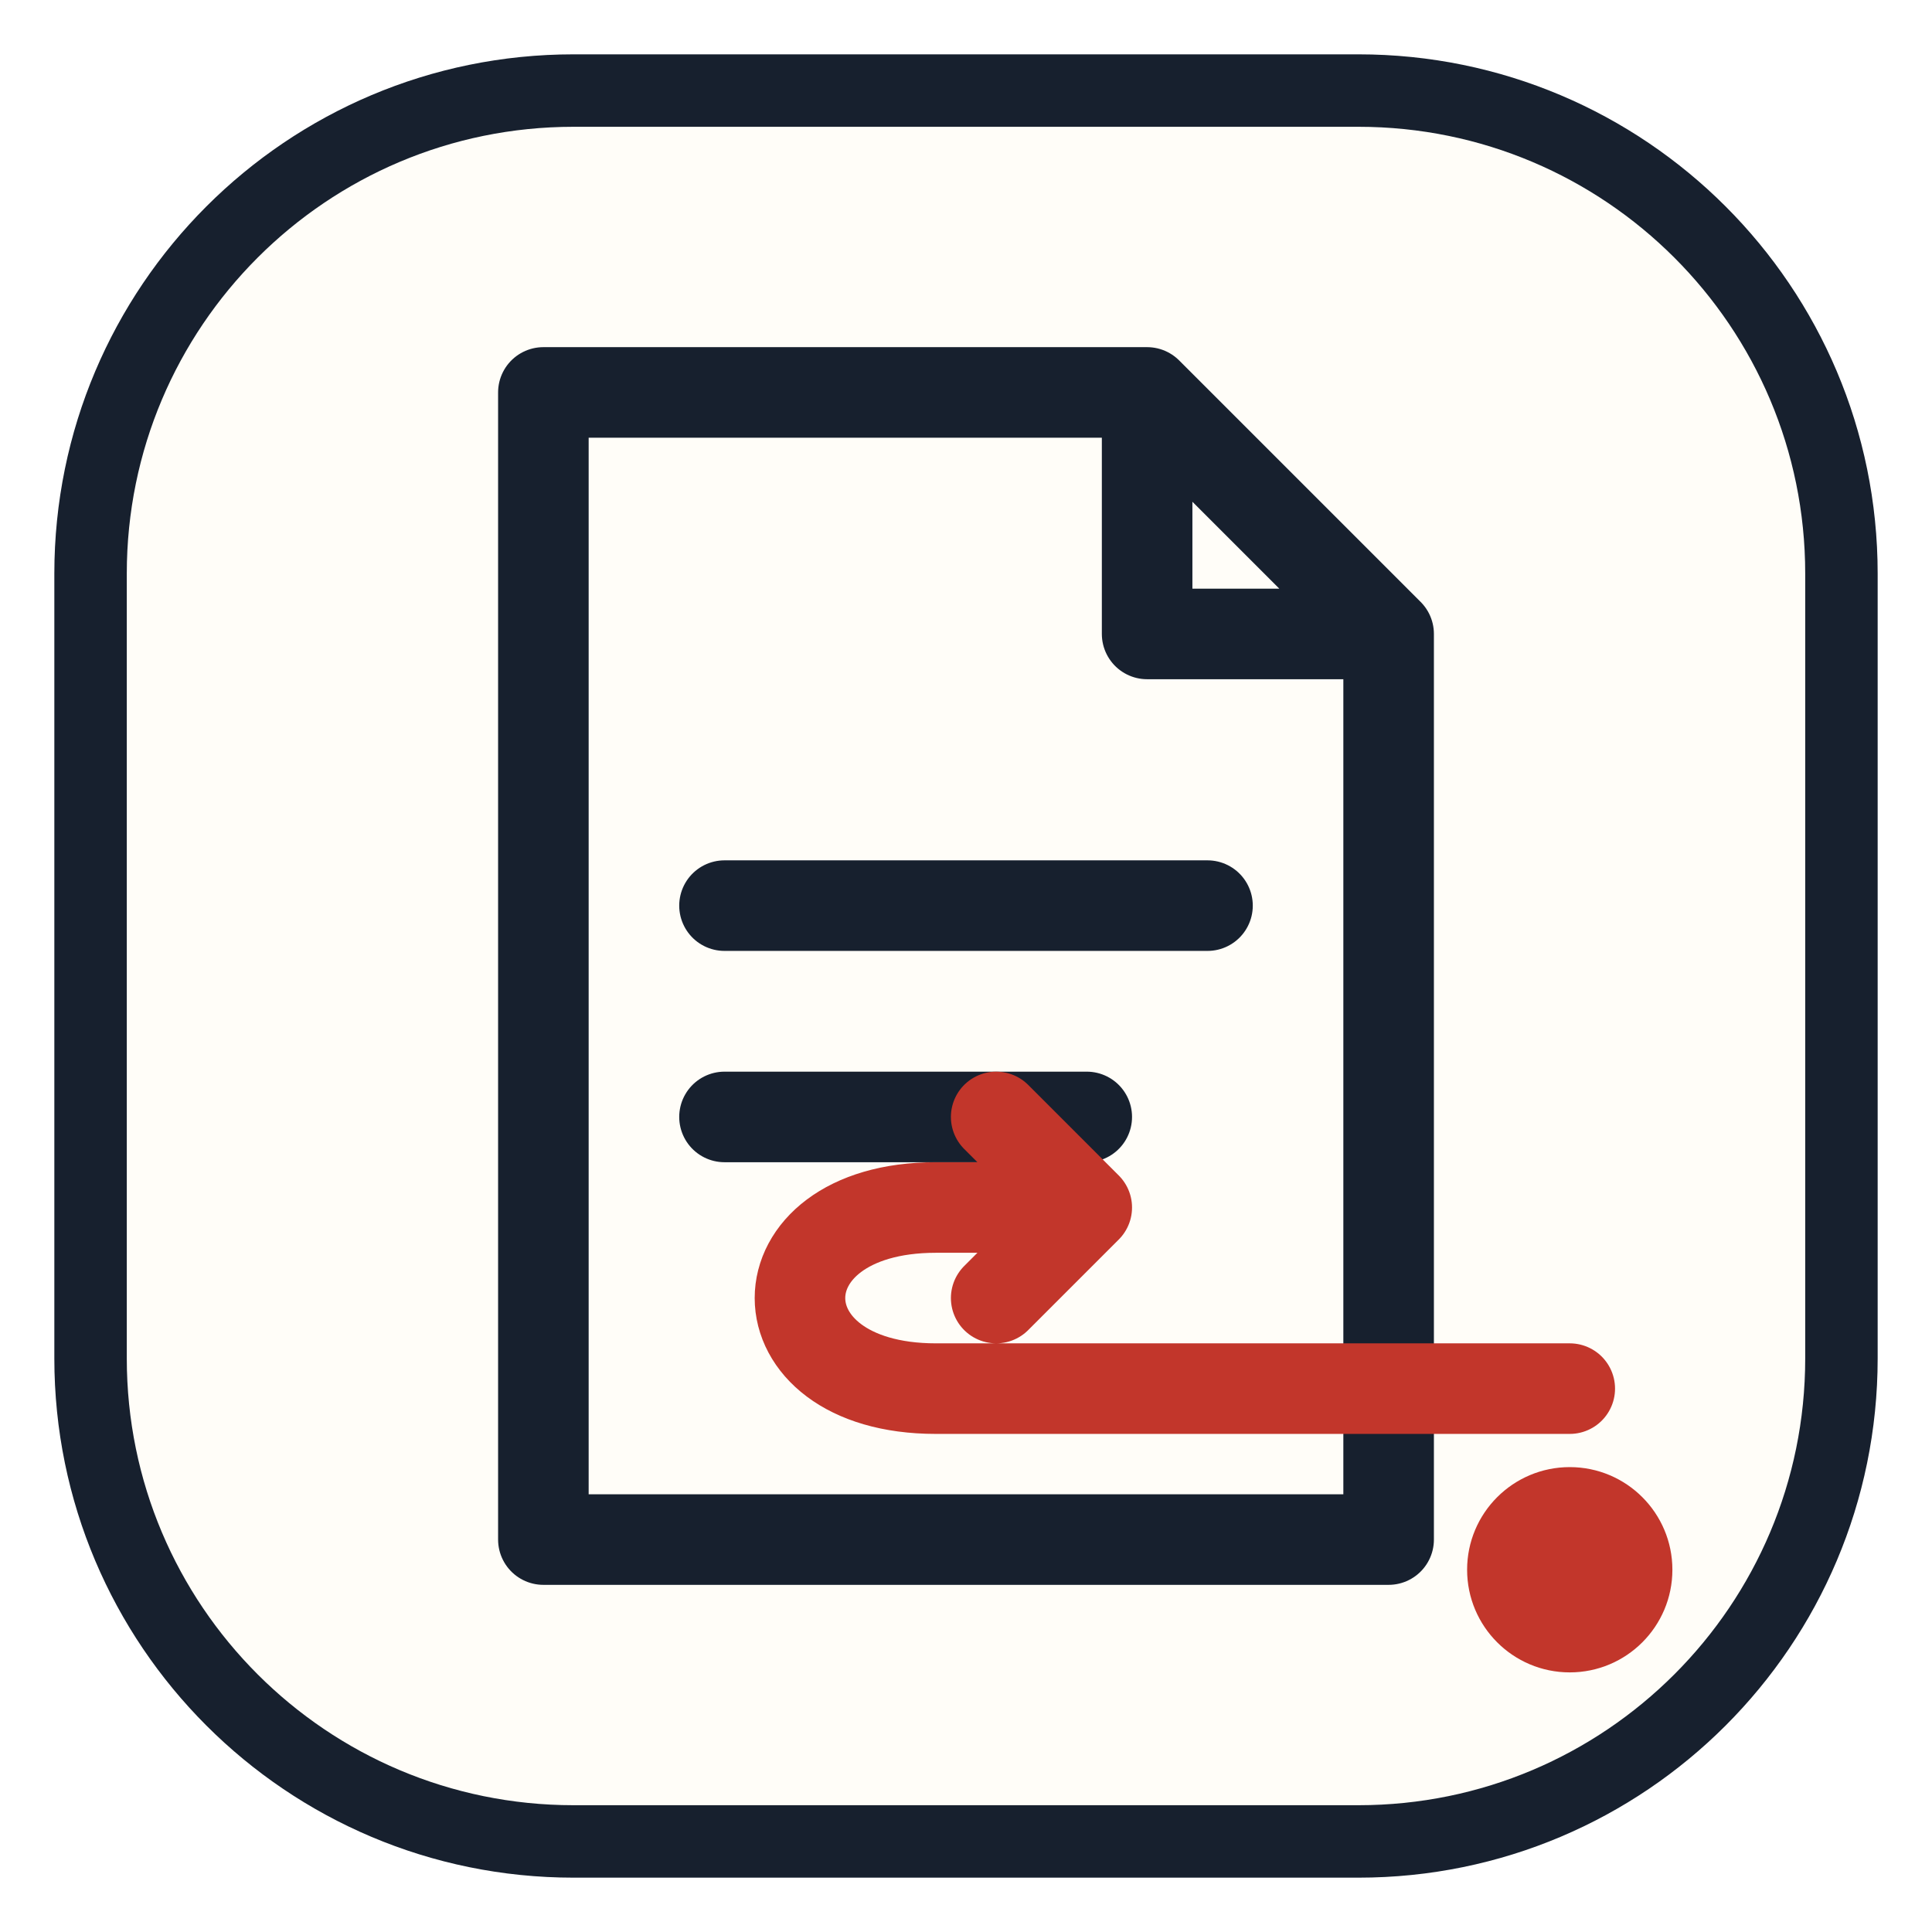
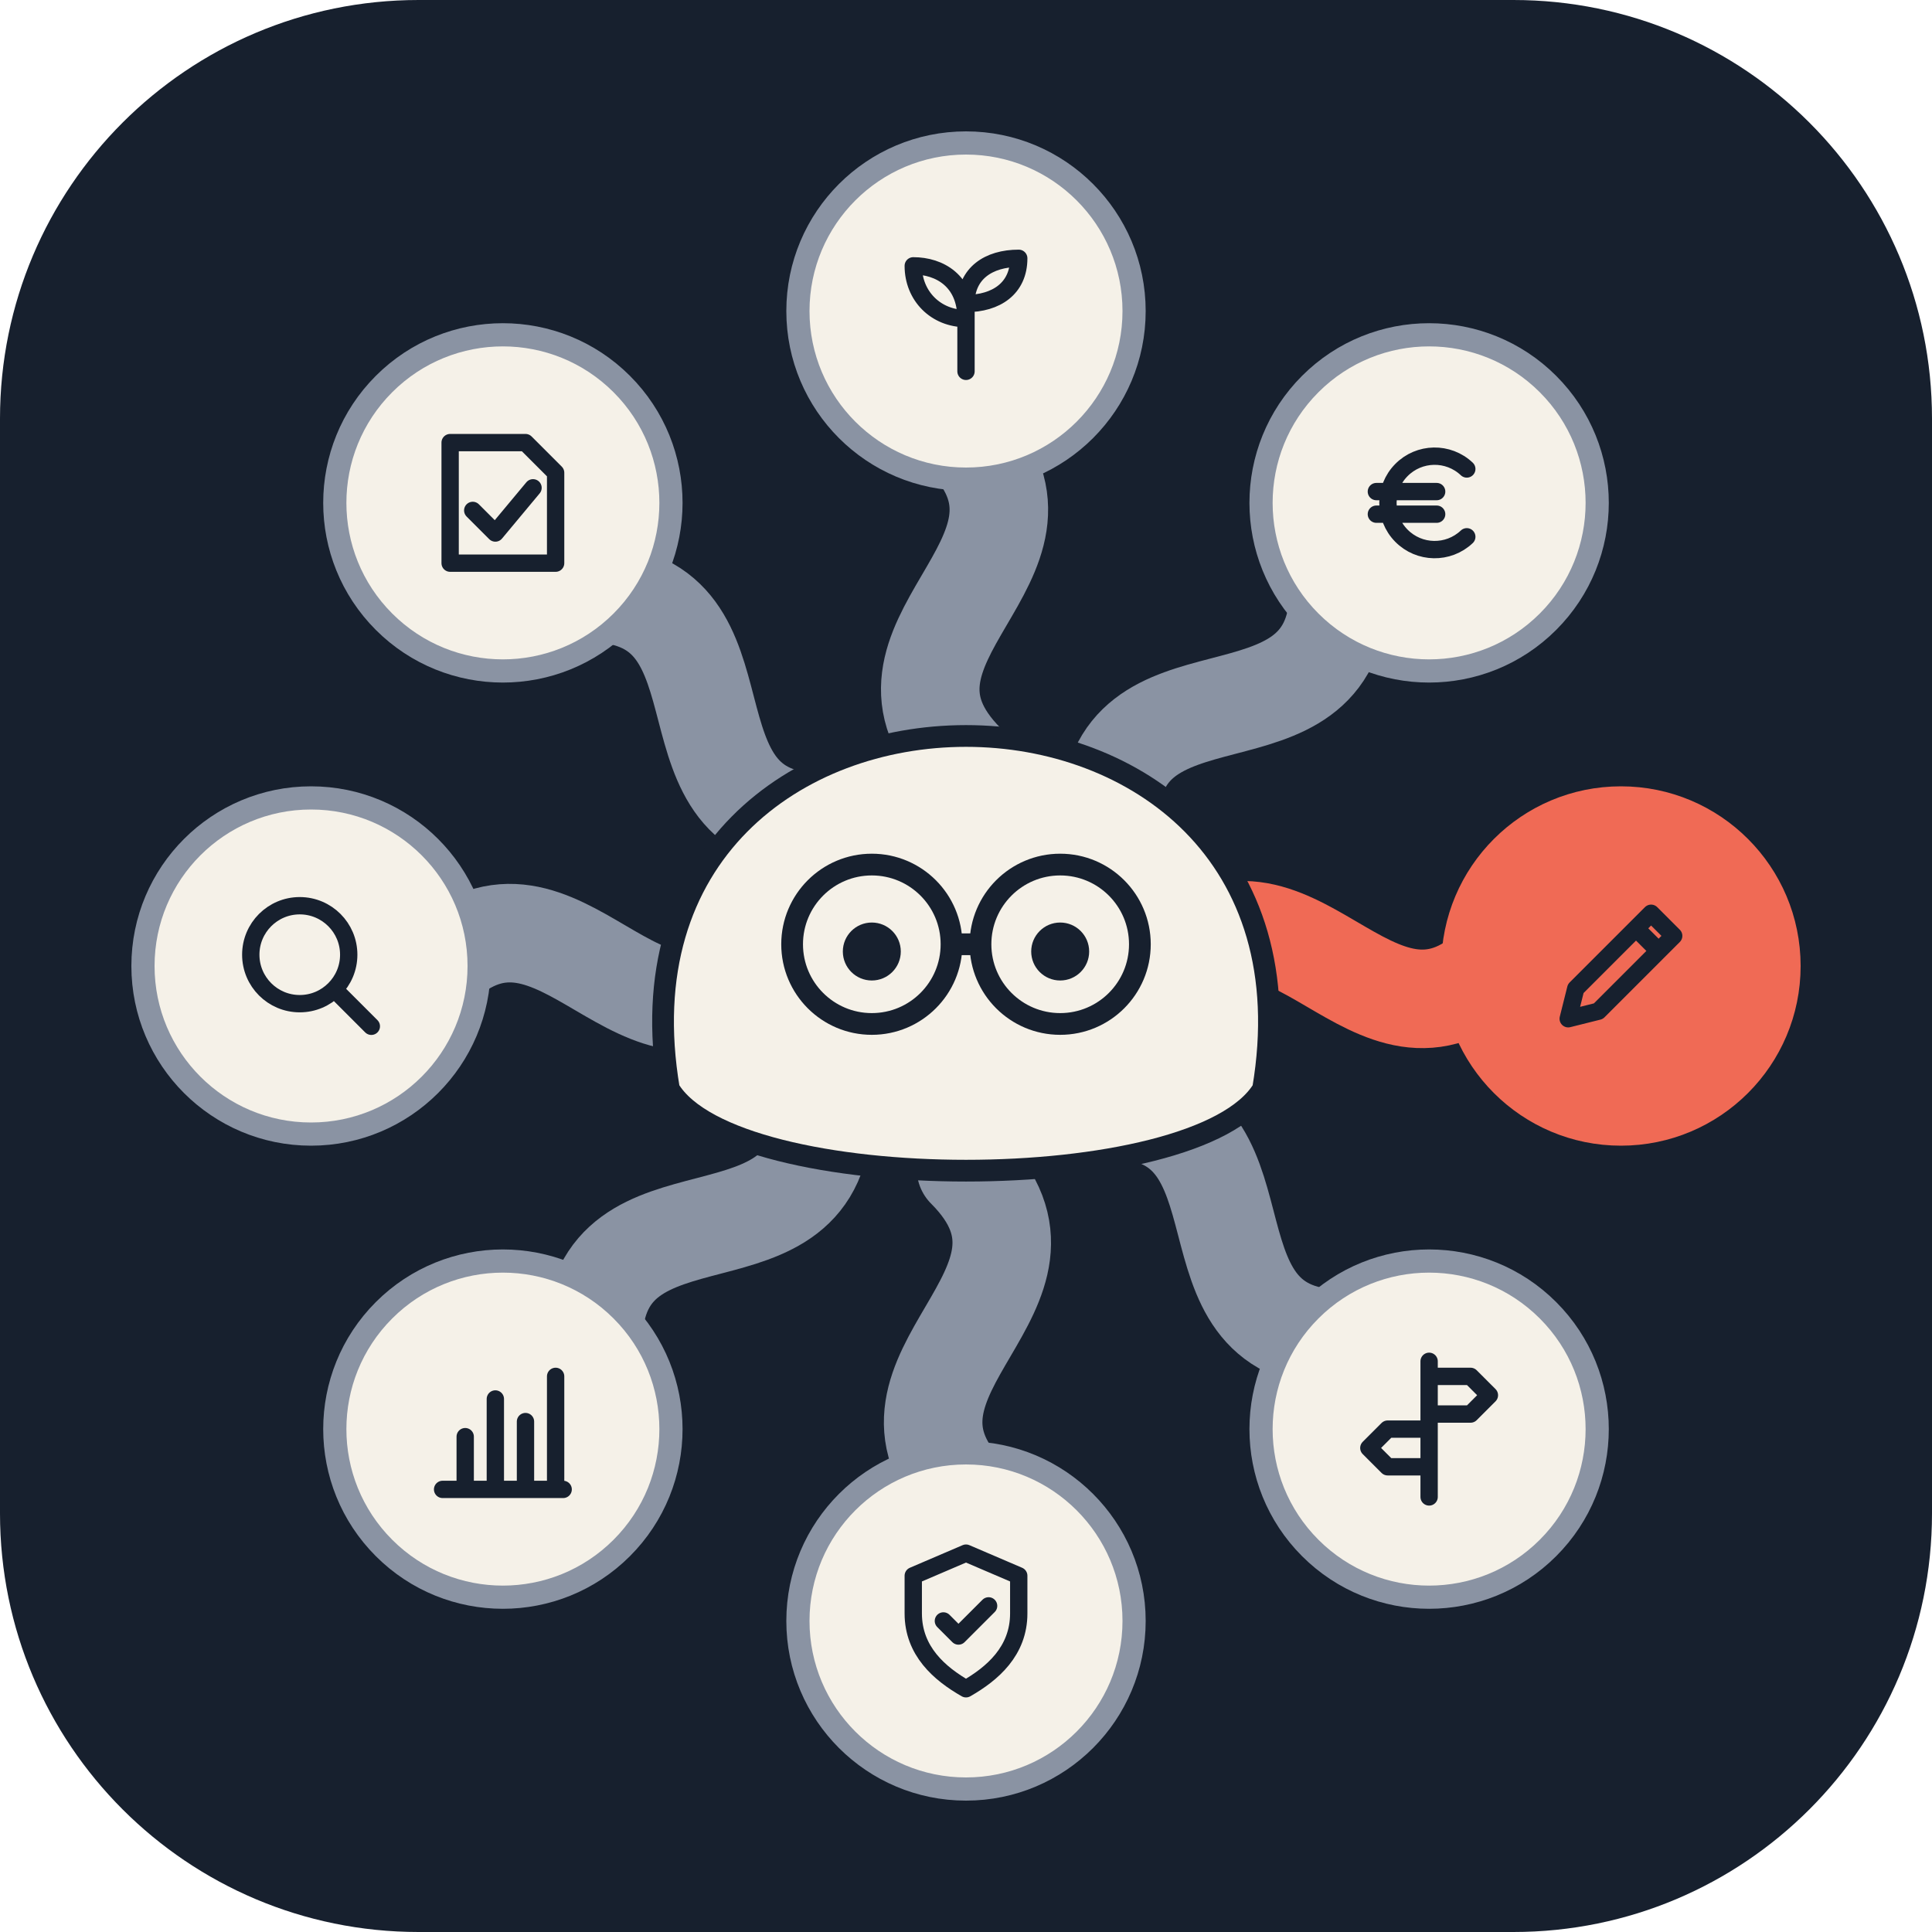
- <svg xmlns="http://www.w3.org/2000/svg" viewBox="0 0 64 64">
-   <style>.lg-f{fill:#FFFDF8;stroke:#17202E;stroke-width:2.4}.lg-i{fill:none;stroke:#17202E;stroke-width:3;stroke-linecap:round;stroke-linejoin:round}.lg-t{fill:none;stroke:#C2362B;stroke-width:3;stroke-linecap:round;stroke-linejoin:round}.lg-n{fill:#C2362B}</style>
-   <rect class="lg-f" x="3" y="3" width="58" height="58" rx="16" />
-   <path class="lg-i" d="M18 13 H38 L46 21 V51 H18 Z M38 13 V21 H46" />
-   <path class="lg-i" d="M24 30 H40 M24 37 H36" />
-   <path class="lg-t" d="M52 46 H31 C25 46 25 40 31 40 H35 M33 37 L36 40 L33 43" />
-   <circle class="lg-n" cx="52" cy="52" r="3.4" />
+ <svg xmlns="http://www.w3.org/2000/svg" viewBox="-300 -300 600 600">
+   <rect x="-300" y="-300" width="600" height="600" rx="130" fill="#17202E" />
+   <g transform="scale(0.9)">
+     <g transform="rotate(-45)">
+       <path d="M70 0 C112 -42 140 40 182 0" fill="none" stroke="#8A93A3" stroke-width="34" stroke-linecap="round" />
+       <g transform="translate(226 0)">
+         <circle r="58" fill="#F5F1E8" stroke="#8A93A3" stroke-width="8" />
+         <path transform="rotate(45) scale(2.6) translate(-12 -12)" d="M17 7.5 A6.2 6.2 0 1 0 17 16.5 M5 10.5 H13 M5 13.5 H13" fill="none" stroke="#17202E" stroke-width="2.3" stroke-linecap="round" stroke-linejoin="round" />
+       </g>
+     </g>
+     <g transform="rotate(0)">
+       <path d="M70 0 C112 -42 140 40 182 0" fill="none" stroke="#F06A55" stroke-width="34" stroke-linecap="round" />
+       <g transform="translate(226 0)">
+         <circle r="58" fill="#F06A55" stroke="#F06A55" stroke-width="8" />
+         <path transform="rotate(0) scale(2.6) translate(-12 -12)" d="M5 19 L9 18 L19 8 L16 5 L6 15 Z M14 7 L17 10" fill="none" stroke="#17202E" stroke-width="2.3" stroke-linecap="round" stroke-linejoin="round" />
+       </g>
+     </g>
+     <g transform="rotate(45)">
+       <path d="M70 0 C112 -42 140 40 182 0" fill="none" stroke="#8A93A3" stroke-width="34" stroke-linecap="round" />
+       <g transform="translate(226 0)">
+         <circle r="58" fill="#F5F1E8" stroke="#8A93A3" stroke-width="8" />
+         <path transform="rotate(-45) scale(2.6) translate(-12 -12)" d="M12 3 V21 M12 5 H17.5 L20 7.5 L17.5 10 H12 M12 12 H6.5 L4 14.5 L6.5 17 H12" fill="none" stroke="#17202E" stroke-width="2.3" stroke-linecap="round" stroke-linejoin="round" />
+       </g>
+     </g>
+     <g transform="rotate(90)">
+       <path d="M70 0 C112 -42 140 40 182 0" fill="none" stroke="#8A93A3" stroke-width="34" stroke-linecap="round" />
+       <g transform="translate(226 0)">
+         <circle r="58" fill="#F5F1E8" stroke="#8A93A3" stroke-width="8" />
+         <path transform="rotate(-90) scale(2.6) translate(-12 -12)" d="M12 3 L19 6 V11 C19 16 15.5 19 12 21 C8.5 19 5 16 5 11 V6 Z M9 12 L11 14 L15 10" fill="none" stroke="#17202E" stroke-width="2.3" stroke-linecap="round" stroke-linejoin="round" />
+       </g>
+     </g>
+     <g transform="rotate(135)">
+       <path d="M70 0 C112 -42 140 40 182 0" fill="none" stroke="#8A93A3" stroke-width="34" stroke-linecap="round" />
+       <g transform="translate(226 0)">
+         <circle r="58" fill="#F5F1E8" stroke="#8A93A3" stroke-width="8" />
+         <path transform="rotate(-135) scale(2.6) translate(-12 -12)" d="M4 20 H20 M7 20 V13 M11 20 V8 M15 20 V11 M19 20 V5" fill="none" stroke="#17202E" stroke-width="2.3" stroke-linecap="round" stroke-linejoin="round" />
+       </g>
+     </g>
+     <g transform="rotate(180)">
+       <path d="M70 0 C112 -42 140 40 182 0" fill="none" stroke="#8A93A3" stroke-width="34" stroke-linecap="round" />
+       <g transform="translate(226 0)">
+         <circle r="58" fill="#F5F1E8" stroke="#8A93A3" stroke-width="8" />
+         <path transform="rotate(-180) scale(2.6) translate(-12 -12)" d="M10.5 4 A6.5 6.5 0 1 0 10.5 17 A6.5 6.5 0 1 0 10.5 4 Z M15.5 15.5 L20 20" fill="none" stroke="#17202E" stroke-width="2.3" stroke-linecap="round" stroke-linejoin="round" />
+       </g>
+     </g>
+     <g transform="rotate(225)">
+       <path d="M70 0 C112 -42 140 40 182 0" fill="none" stroke="#8A93A3" stroke-width="34" stroke-linecap="round" />
+       <g transform="translate(226 0)">
+         <circle r="58" fill="#F5F1E8" stroke="#8A93A3" stroke-width="8" />
+         <path transform="rotate(-225) scale(2.6) translate(-12 -12)" d="M5 4 H15 L19 8 V20 H5 Z M8 13 L11 16 L16 10" fill="none" stroke="#17202E" stroke-width="2.3" stroke-linecap="round" stroke-linejoin="round" />
+       </g>
+     </g>
+     <g transform="rotate(270)">
+       <path d="M70 0 C112 -42 140 40 182 0" fill="none" stroke="#8A93A3" stroke-width="34" stroke-linecap="round" />
+       <g transform="translate(226 0)">
+         <circle r="58" fill="#F5F1E8" stroke="#8A93A3" stroke-width="8" />
+         <path transform="rotate(-270) scale(2.6) translate(-12 -12)" d="M12 20 V11 M12 13 C12 8 8.5 6 5 6 C5 10 8 13 12 13 M12 11 C12 7 15 5 19 5 C19 9 16 11 12 11" fill="none" stroke="#17202E" stroke-width="2.3" stroke-linecap="round" stroke-linejoin="round" />
+       </g>
+     </g>
+     <g transform="scale(1.25)">
+       <path d="M-82 34 C-104 -96 104 -96 82 34 C64 64 -64 64 -82 34 Z" fill="#F5F1E8" stroke="#17202E" stroke-width="6" />
+       <circle cx="-26" cy="-6" r="22" fill="none" stroke="#17202E" stroke-width="6" />
+       <circle cx="26" cy="-6" r="22" fill="none" stroke="#17202E" stroke-width="6" />
+       <path d="M-4 -6 H4" stroke="#17202E" stroke-width="6" />
+       <circle cx="-26" cy="-4" r="8" fill="#17202E" />
+       <circle cx="26" cy="-4" r="8" fill="#17202E" />
+     </g>
+   </g>
</svg>
